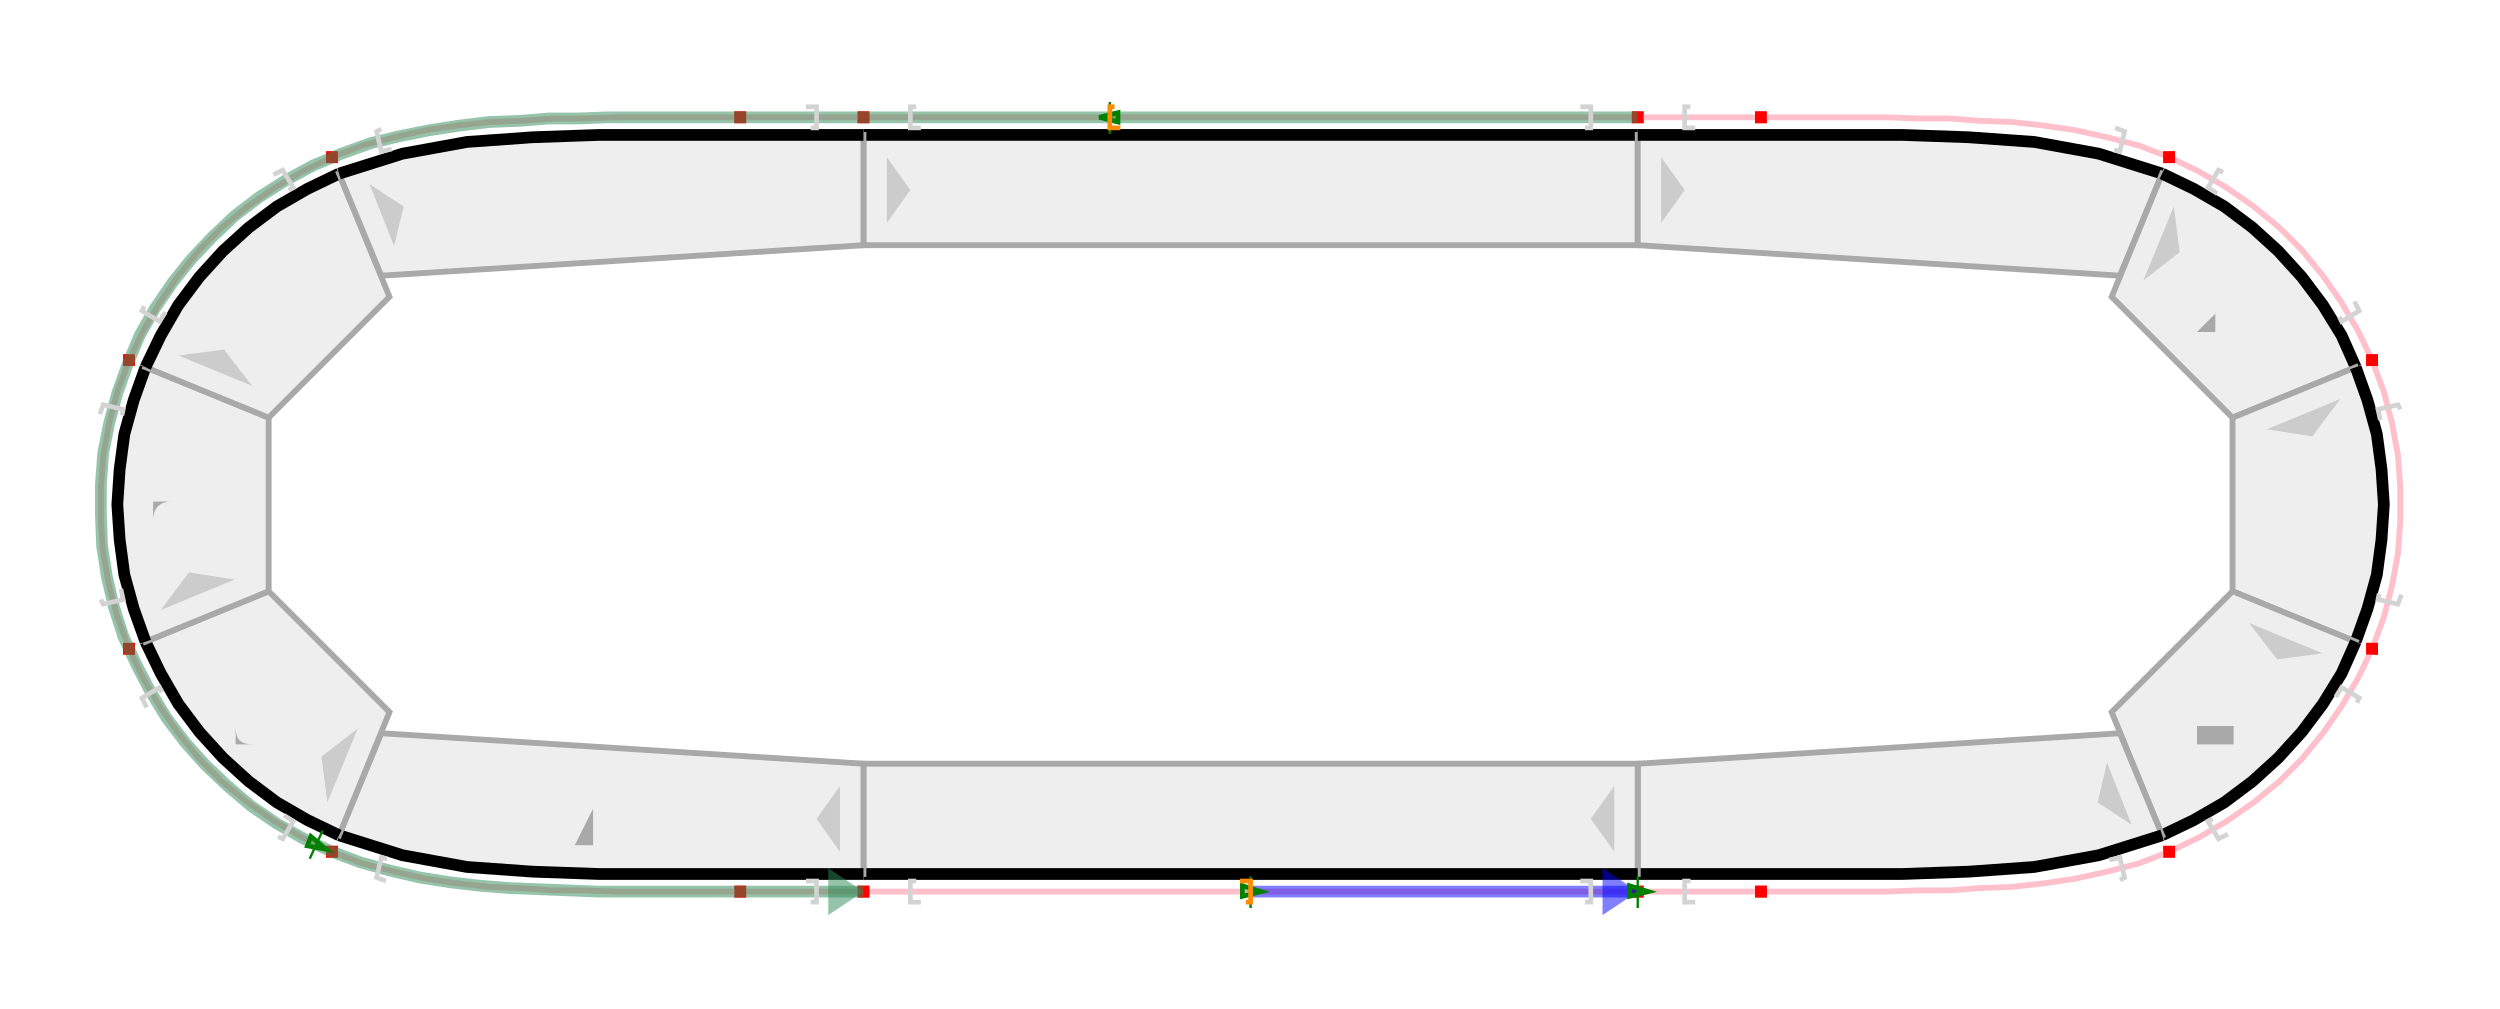
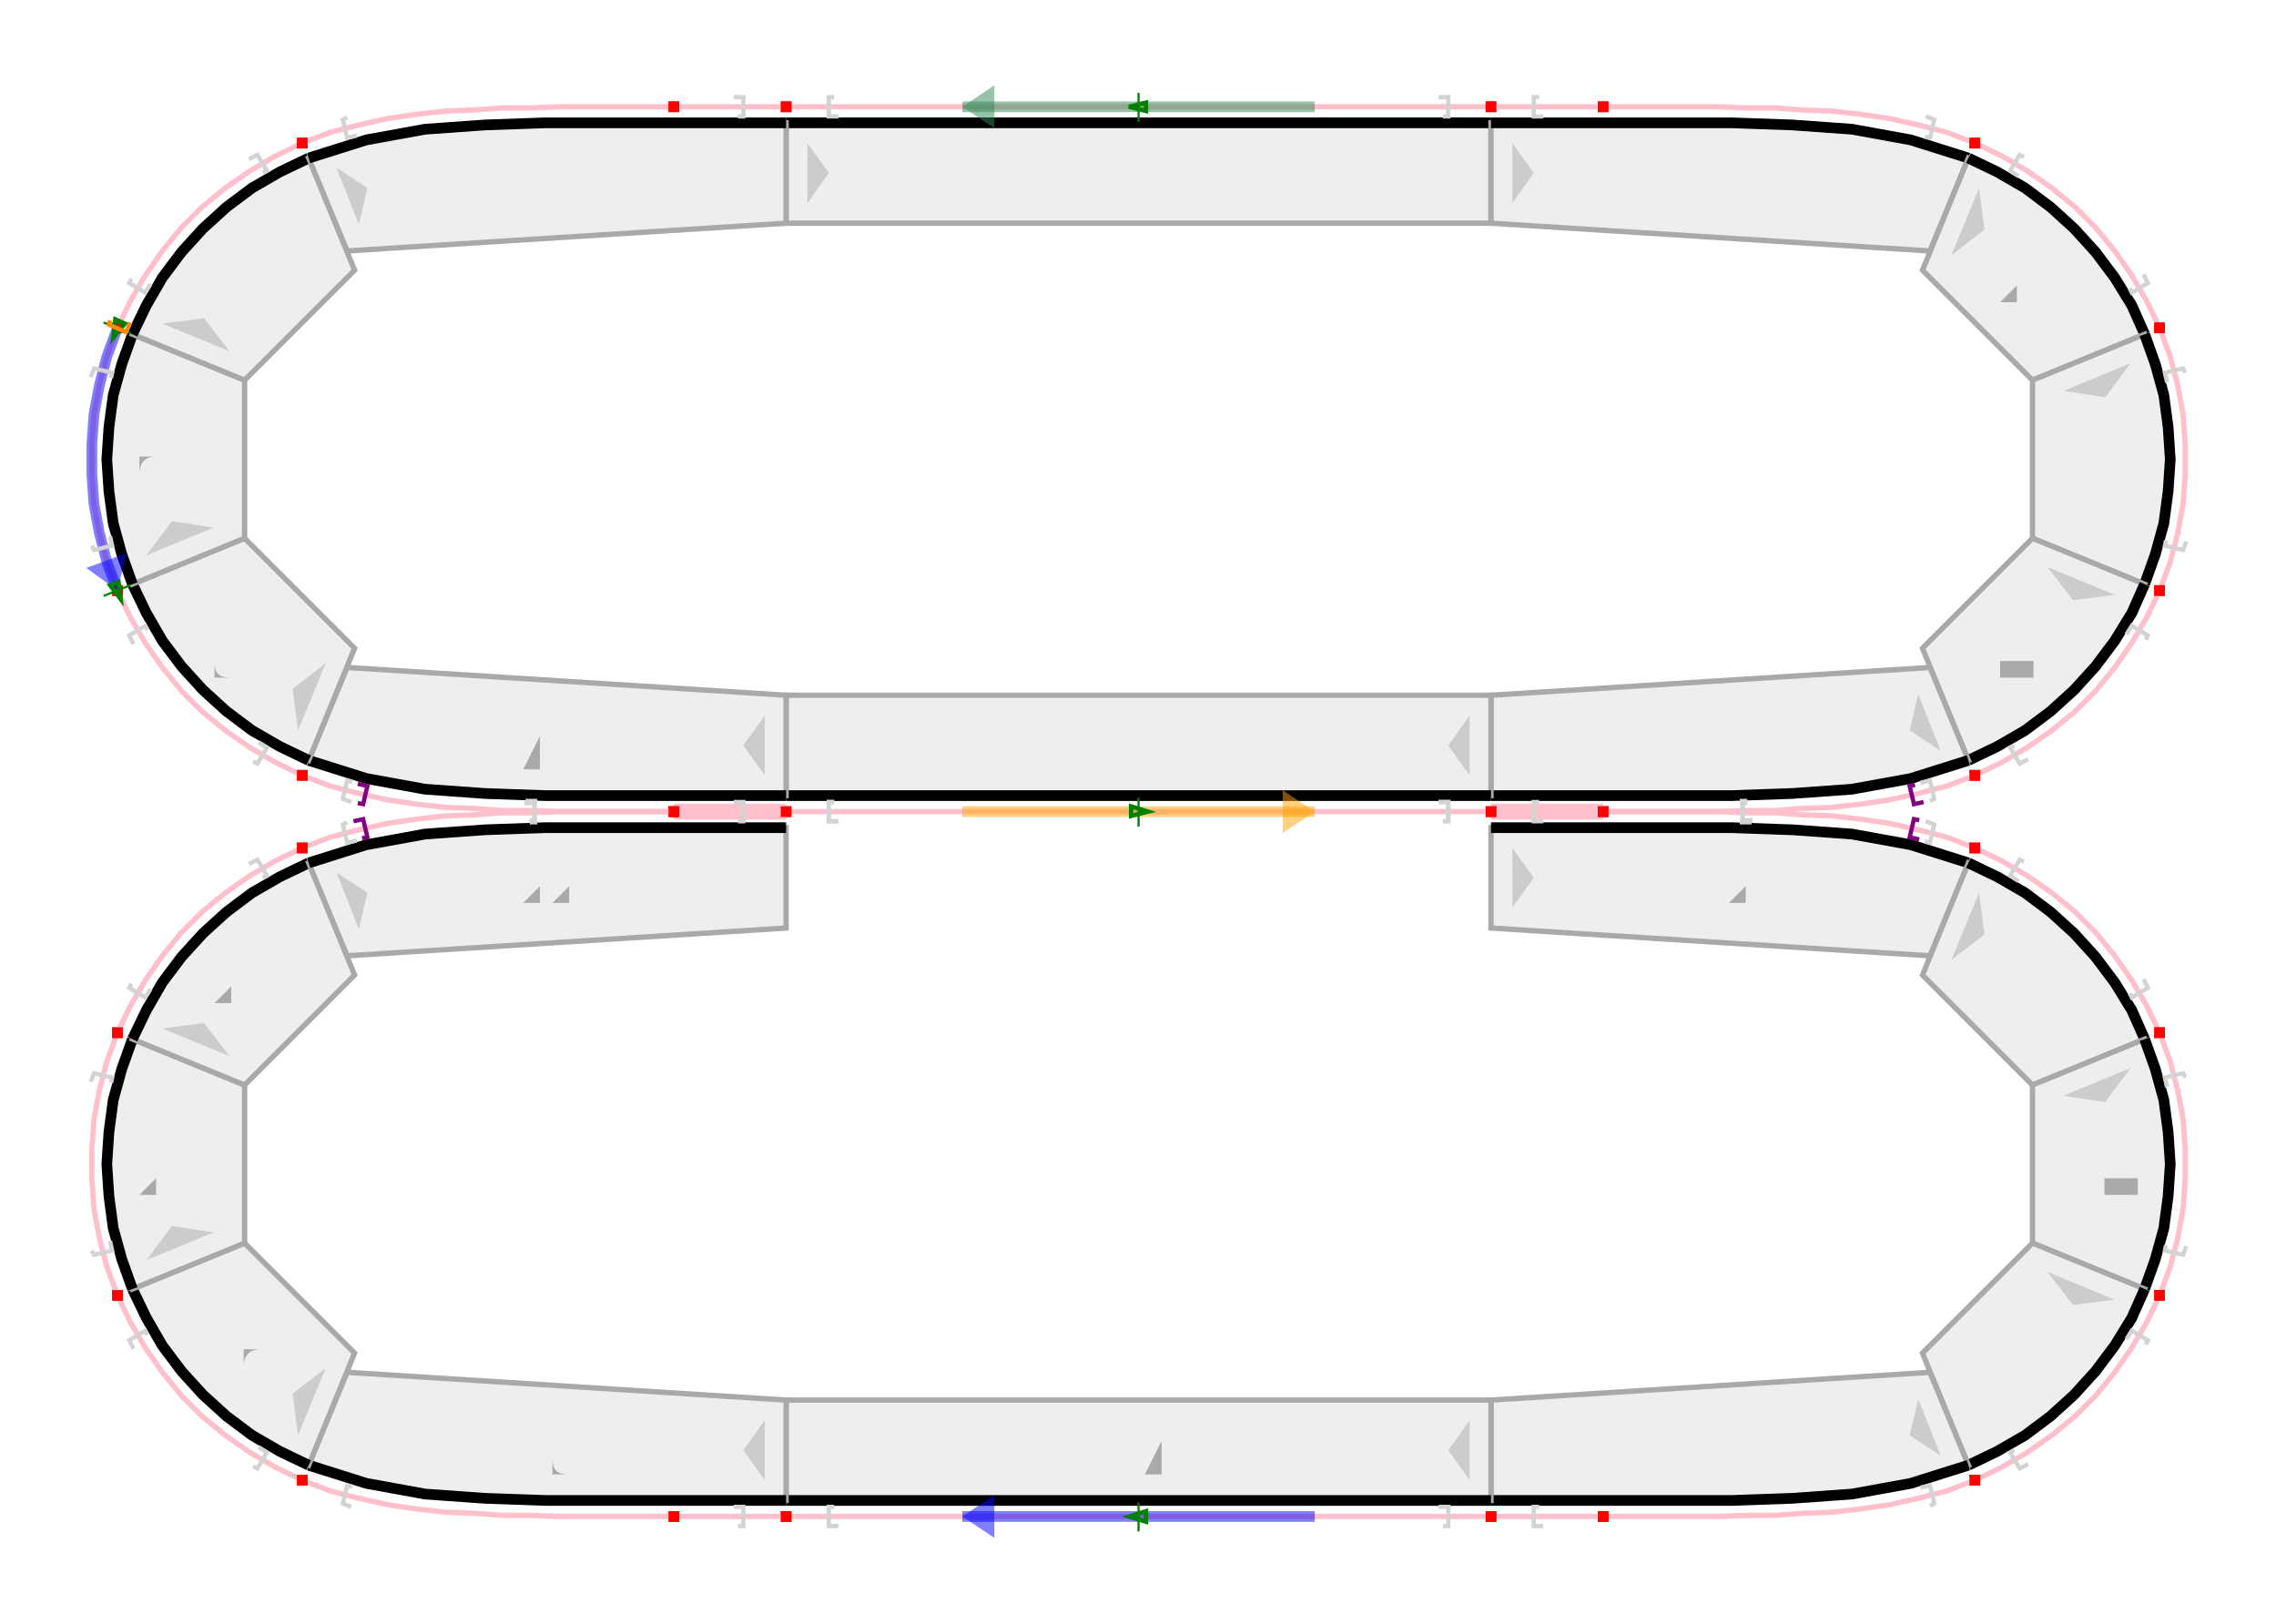
- <svg xmlns="http://www.w3.org/2000/svg" version="1.1" viewBox="-0.736 -0.115 2.131 0.86">
+ <svg xmlns="http://www.w3.org/2000/svg" version="1.1" viewBox="-0.736 -0.115 2.131 1.52">
  <defs>
    <marker id="secArrow-blue" markerWidth="3" markerHeight="4" refX="3" refY="2" orient="auto">
      <path d="M3,2 L0,4 L0,0 L3,2" fill="blue" style="stroke:none;fill-opacity:0.5" />
    </marker>
    <marker id="secArrow-seagreen" markerWidth="3" markerHeight="4" refX="3" refY="2" orient="auto">
      <path d="M3,2 L0,4 L0,0 L3,2" fill="seagreen" style="stroke:none;fill-opacity:0.5" />
    </marker>
+     <marker id="secArrow-orange" markerWidth="3" markerHeight="4" refX="3" refY="2" orient="auto">
+       <path d="M3,2 L0,4 L0,0 L3,2" fill="orange" style="stroke:none;fill-opacity:0.5" />
+     </marker>
  </defs>
  <g>
    <g>
      <g>
        <polygon points="0,-0 0.083,1.01033e-17 0.165,2.02067e-17 0.247,3.031e-17 0.33,4.04133e-17 0.412,5.05167e-17 0.495,6.062e-17 0.578,7.07234e-17 0.66,8.08267e-17 0.66,0.094 -1.15117e-17,0.094 " style="fill:#eee;stroke:darkgrey;stroke-width:0.005" />
        <polyline points="0,-0 0.083,1.01033e-17 0.165,2.02067e-17 0.247,3.031e-17 0.33,4.04133e-17 0.412,5.05167e-17 0.495,6.062e-17 0.578,7.07234e-17 0.66,8.08267e-17 " style="fill:#eee;stroke:black;stroke-width:0.010" />
        <polygon points="0.02,0.019 0.02,0.075 0.04,0.047 " style="fill:#ccc;stroke-width:0" />
        <text x="0.306" y="0.071" font-size="0.05" style="fill:darkgrey">0</text>
      </g>
      <g>
        <polygon points="0.66,8.08267e-17 0.716,8.77252e-17 0.773,3.66468e-08 0.829,4.17485e-05 0.885,0 0.942,0.002 0.998,0.006 1.053,0.016 1.107,0.033 1.071,0.12 0.66,0.094 " style="fill:#eee;stroke:darkgrey;stroke-width:0.005" />
        <polyline points="0.66,8.08267e-17 0.716,8.77252e-17 0.773,3.66468e-08 0.829,4.17485e-05 0.885,0 0.942,0.002 0.998,0.006 1.053,0.016 1.107,0.033 " style="fill:#eee;stroke:black;stroke-width:0.010" />
        <polygon points="0.68,0.019 0.68,0.075 0.7,0.047 " style="fill:#ccc;stroke-width:0" />
        <text x="0.861" y="0.071" font-size="0.05" style="fill:darkgrey">1</text>
      </g>
      <g>
        <polygon points="1.107,0.033 1.134,0.046 1.16,0.061 1.184,0.079 1.206,0.099 1.226,0.121 1.244,0.145 1.26,0.171 1.272,0.198 1.167,0.241 1.064,0.138 " style="fill:#eee;stroke:darkgrey;stroke-width:0.005" />
        <polyline points="1.107,0.033 1.134,0.046 1.16,0.061 1.184,0.079 1.206,0.099 1.226,0.121 1.244,0.145 1.26,0.171 1.272,0.198 " style="fill:#eee;stroke:black;stroke-width:0.010" />
        <polygon points="1.117,0.061 1.091,0.124 1.122,0.1 " style="fill:#ccc;stroke-width:0" />
        <text x="1.138" y="0.167" font-size="0.05" style="fill:darkgrey">2</text>
      </g>
      <g>
        <polygon points="1.272,0.198 1.282,0.226 1.29,0.255 1.294,0.285 1.296,0.315 1.294,0.345 1.29,0.375 1.282,0.404 1.272,0.432 1.167,0.389 1.167,0.241 " style="fill:#eee;stroke:darkgrey;stroke-width:0.005" />
        <polyline points="1.272,0.198 1.282,0.226 1.29,0.255 1.294,0.285 1.296,0.315 1.294,0.345 1.29,0.375 1.282,0.404 1.272,0.432 " style="fill:#eee;stroke:black;stroke-width:0.010" />
        <polygon points="1.259,0.225 1.196,0.251 1.235,0.257 " style="fill:#ccc;stroke-width:0" />
        <text x="1.21" y="0.343" font-size="0.05" style="fill:darkgrey">3</text>
      </g>
      <g>
        <polygon points="1.272,0.432 1.26,0.459 1.244,0.485 1.226,0.509 1.206,0.531 1.184,0.551 1.16,0.569 1.134,0.584 1.107,0.597 1.064,0.492 1.167,0.389 " style="fill:#eee;stroke:darkgrey;stroke-width:0.005" />
        <polyline points="1.272,0.432 1.26,0.459 1.244,0.485 1.226,0.509 1.206,0.531 1.184,0.551 1.16,0.569 1.134,0.584 1.107,0.597 " style="fill:#eee;stroke:black;stroke-width:0.010" />
        <polygon points="1.244,0.442 1.181,0.416 1.205,0.447 " style="fill:#ccc;stroke-width:0" />
        <text x="1.138" y="0.519" font-size="0.05" style="fill:darkgrey">4</text>
      </g>
      <g>
        <polygon points="1.107,0.597 1.053,0.614 0.998,0.624 0.942,0.628 0.885,0.63 0.829,0.63 0.773,0.63 0.716,0.63 0.66,0.63 0.66,0.536 1.071,0.51 " style="fill:#eee;stroke:darkgrey;stroke-width:0.005" />
        <polyline points="1.107,0.597 1.053,0.614 0.998,0.624 0.942,0.628 0.885,0.63 0.829,0.63 0.773,0.63 0.716,0.63 0.66,0.63 " style="fill:#eee;stroke:black;stroke-width:0.010" />
        <polygon points="1.081,0.588 1.06,0.535 1.052,0.569 " style="fill:#ccc;stroke-width:0" />
        <text x="0.861" y="0.606" font-size="0.05" style="fill:darkgrey">5</text>
      </g>
      <g>
        <polygon points="0.66,0.63 0.578,0.63 0.495,0.63 0.412,0.63 0.33,0.63 0.247,0.63 0.165,0.63 0.083,0.63 -1.11022e-16,0.63 -1.41255e-16,0.536 0.66,0.536 " style="fill:#eee;stroke:darkgrey;stroke-width:0.005" />
        <polyline points="0.66,0.63 0.578,0.63 0.495,0.63 0.412,0.63 0.33,0.63 0.247,0.63 0.165,0.63 0.083,0.63 -1.11022e-16,0.63 " style="fill:#eee;stroke:black;stroke-width:0.010" />
        <polygon points="0.64,0.611 0.64,0.555 0.62,0.583 " style="fill:#ccc;stroke-width:0" />
        <text x="0.306" y="0.607" font-size="0.05" style="fill:darkgrey">6</text>
      </g>
      <g>
        <polygon points="-7.71527e-17,0.63 -0.056,0.63 -0.113,0.63 -0.169,0.63 -0.225,0.63 -0.282,0.628 -0.338,0.624 -0.393,0.614 -0.447,0.597 -0.411,0.51 -1.07385e-16,0.536 " style="fill:#eee;stroke:darkgrey;stroke-width:0.005" />
        <polyline points="-7.71527e-17,0.63 -0.056,0.63 -0.113,0.63 -0.169,0.63 -0.225,0.63 -0.282,0.628 -0.338,0.624 -0.393,0.614 -0.447,0.597 " style="fill:#eee;stroke:black;stroke-width:0.010" />
        <polygon points="-0.02,0.611 -0.02,0.555 -0.04,0.583 " style="fill:#ccc;stroke-width:0" />
        <text x="-0.248" y="0.606" font-size="0.05" style="fill:darkgrey">7</text>
      </g>
      <g>
        <polygon points="-0.447,0.597 -0.474,0.584 -0.5,0.569 -0.524,0.551 -0.546,0.531 -0.566,0.509 -0.584,0.485 -0.599,0.459 -0.612,0.432 -0.507,0.389 -0.404,0.492 " style="fill:#eee;stroke:darkgrey;stroke-width:0.005" />
        <polyline points="-0.447,0.597 -0.474,0.584 -0.5,0.569 -0.524,0.551 -0.546,0.531 -0.566,0.509 -0.584,0.485 -0.599,0.459 -0.612,0.432 " style="fill:#eee;stroke:black;stroke-width:0.010" />
        <polygon points="-0.457,0.569 -0.431,0.506 -0.462,0.53 " style="fill:#ccc;stroke-width:0" />
        <text x="-0.534" y="0.519" font-size="0.05" style="fill:darkgrey">8</text>
      </g>
      <g>
        <polygon points="-0.612,0.432 -0.622,0.404 -0.63,0.375 -0.634,0.345 -0.636,0.315 -0.634,0.285 -0.63,0.255 -0.622,0.226 -0.612,0.198 -0.507,0.241 -0.507,0.389 " style="fill:#eee;stroke:darkgrey;stroke-width:0.005" />
        <polyline points="-0.612,0.432 -0.622,0.404 -0.63,0.375 -0.634,0.345 -0.636,0.315 -0.634,0.285 -0.63,0.255 -0.622,0.226 -0.612,0.198 " style="fill:#eee;stroke:black;stroke-width:0.010" />
        <polygon points="-0.599,0.405 -0.536,0.379 -0.575,0.373 " style="fill:#ccc;stroke-width:0" />
        <text x="-0.607" y="0.343" font-size="0.05" style="fill:darkgrey">9</text>
      </g>
      <g>
        <polygon points="-0.612,0.198 -0.599,0.171 -0.584,0.145 -0.566,0.121 -0.546,0.099 -0.524,0.079 -0.5,0.061 -0.474,0.046 -0.447,0.033 -0.404,0.138 -0.507,0.241 " style="fill:#eee;stroke:darkgrey;stroke-width:0.005" />
        <polyline points="-0.612,0.198 -0.599,0.171 -0.584,0.145 -0.566,0.121 -0.546,0.099 -0.524,0.079 -0.5,0.061 -0.474,0.046 -0.447,0.033 " style="fill:#eee;stroke:black;stroke-width:0.010" />
        <polygon points="-0.584,0.188 -0.521,0.214 -0.545,0.183 " style="fill:#ccc;stroke-width:0" />
        <text x="-0.534" y="0.167" font-size="0.05" style="fill:darkgrey">10</text>
      </g>
      <g>
        <polygon points="-0.447,0.033 -0.393,0.016 -0.338,0.006 -0.282,0.002 -0.225,0 -0.169,4.17485e-05 -0.113,3.66468e-08 -0.056,9.71445e-17 -4.44089e-16,5.55112e-17 -3.65818e-16,0.094 -0.411,0.12 " style="fill:#eee;stroke:darkgrey;stroke-width:0.005" />
        <polyline points="-0.447,0.033 -0.393,0.016 -0.338,0.006 -0.282,0.002 -0.225,0 -0.169,4.17485e-05 -0.113,3.66468e-08 -0.056,9.71445e-17 -4.44089e-16,5.55112e-17 " style="fill:#eee;stroke:black;stroke-width:0.010" />
        <polygon points="-0.421,0.042 -0.4,0.095 -0.392,0.061 " style="fill:#ccc;stroke-width:0" />
        <text x="-0.248" y="0.071" font-size="0.05" style="fill:darkgrey">11</text>
      </g>
+       <g>
+         <polygon points="0.66,0.66 0.716,0.66 0.773,0.66 0.829,0.66 0.885,0.66 0.942,0.662 0.998,0.666 1.053,0.676 1.107,0.693 1.071,0.78 0.66,0.754 " style="fill:#eee;stroke:darkgrey;stroke-width:0.005" />
+         <polyline points="0.66,0.66 0.716,0.66 0.773,0.66 0.829,0.66 0.885,0.66 0.942,0.662 0.998,0.666 1.053,0.676 1.107,0.693 " style="fill:#eee;stroke:black;stroke-width:0.010" />
+         <polygon points="0.68,0.679 0.68,0.735 0.7,0.707 " style="fill:#ccc;stroke-width:0" />
+         <text x="0.861" y="0.731" font-size="0.05" style="fill:darkgrey">12</text>
+       </g>
+       <g>
+         <polygon points="1.107,0.693 1.134,0.706 1.16,0.721 1.184,0.739 1.206,0.759 1.226,0.781 1.244,0.805 1.26,0.831 1.272,0.858 1.167,0.901 1.064,0.798 " style="fill:#eee;stroke:darkgrey;stroke-width:0.005" />
+         <polyline points="1.107,0.693 1.134,0.706 1.16,0.721 1.184,0.739 1.206,0.759 1.226,0.781 1.244,0.805 1.26,0.831 1.272,0.858 " style="fill:#eee;stroke:black;stroke-width:0.010" />
+         <polygon points="1.117,0.721 1.091,0.784 1.122,0.76 " style="fill:#ccc;stroke-width:0" />
+         <text x="1.138" y="0.827" font-size="0.05" style="fill:darkgrey">13</text>
+       </g>
+       <g>
+         <polygon points="1.272,0.858 1.282,0.886 1.29,0.915 1.294,0.945 1.296,0.975 1.294,1.005 1.29,1.035 1.282,1.064 1.272,1.092 1.167,1.049 1.167,0.901 " style="fill:#eee;stroke:darkgrey;stroke-width:0.005" />
+         <polyline points="1.272,0.858 1.282,0.886 1.29,0.915 1.294,0.945 1.296,0.975 1.294,1.005 1.29,1.035 1.282,1.064 1.272,1.092 " style="fill:#eee;stroke:black;stroke-width:0.010" />
+         <polygon points="1.259,0.885 1.196,0.911 1.235,0.917 " style="fill:#ccc;stroke-width:0" />
+         <text x="1.21" y="1.003" font-size="0.05" style="fill:darkgrey">14</text>
+       </g>
+       <g>
+         <polygon points="1.272,1.092 1.26,1.119 1.244,1.145 1.226,1.169 1.206,1.191 1.184,1.211 1.16,1.229 1.134,1.244 1.107,1.257 1.064,1.152 1.167,1.049 " style="fill:#eee;stroke:darkgrey;stroke-width:0.005" />
+         <polyline points="1.272,1.092 1.26,1.119 1.244,1.145 1.226,1.169 1.206,1.191 1.184,1.211 1.16,1.229 1.134,1.244 1.107,1.257 " style="fill:#eee;stroke:black;stroke-width:0.010" />
+         <polygon points="1.244,1.102 1.181,1.076 1.205,1.107 " style="fill:#ccc;stroke-width:0" />
+         <text x="1.138" y="1.179" font-size="0.05" style="fill:darkgrey">15</text>
+       </g>
+       <g>
+         <polygon points="1.107,1.257 1.053,1.274 0.998,1.284 0.942,1.288 0.885,1.29 0.829,1.29 0.773,1.29 0.716,1.29 0.66,1.29 0.66,1.196 1.071,1.17 " style="fill:#eee;stroke:darkgrey;stroke-width:0.005" />
+         <polyline points="1.107,1.257 1.053,1.274 0.998,1.284 0.942,1.288 0.885,1.29 0.829,1.29 0.773,1.29 0.716,1.29 0.66,1.29 " style="fill:#eee;stroke:black;stroke-width:0.010" />
+         <polygon points="1.081,1.248 1.06,1.195 1.052,1.229 " style="fill:#ccc;stroke-width:0" />
+         <text x="0.861" y="1.266" font-size="0.05" style="fill:darkgrey">16</text>
+       </g>
+       <g>
+         <polygon points="0.66,1.29 0.578,1.29 0.495,1.29 0.412,1.29 0.33,1.29 0.247,1.29 0.165,1.29 0.083,1.29 0,1.29 -7.30527e-17,1.196 0.66,1.196 " style="fill:#eee;stroke:darkgrey;stroke-width:0.005" />
+         <polyline points="0.66,1.29 0.578,1.29 0.495,1.29 0.412,1.29 0.33,1.29 0.247,1.29 0.165,1.29 0.083,1.29 0,1.29 " style="fill:#eee;stroke:black;stroke-width:0.010" />
+         <polygon points="0.64,1.271 0.64,1.215 0.62,1.243 " style="fill:#ccc;stroke-width:0" />
+         <text x="0.307" y="1.267" font-size="0.05" style="fill:darkgrey">17</text>
+       </g>
+       <g>
+         <polygon points="1.11022e-16,1.29 -0.056,1.29 -0.113,1.29 -0.169,1.29 -0.225,1.29 -0.282,1.288 -0.338,1.284 -0.393,1.274 -0.447,1.257 -0.411,1.17 3.79696e-17,1.196 " style="fill:#eee;stroke:darkgrey;stroke-width:0.005" />
+         <polyline points="1.11022e-16,1.29 -0.056,1.29 -0.113,1.29 -0.169,1.29 -0.225,1.29 -0.282,1.288 -0.338,1.284 -0.393,1.274 -0.447,1.257 " style="fill:#eee;stroke:black;stroke-width:0.010" />
+         <polygon points="-0.02,1.271 -0.02,1.215 -0.04,1.243 " style="fill:#ccc;stroke-width:0" />
+         <text x="-0.248" y="1.266" font-size="0.05" style="fill:darkgrey">18</text>
+       </g>
+       <g>
+         <polygon points="-0.447,1.257 -0.474,1.244 -0.5,1.229 -0.524,1.211 -0.546,1.191 -0.566,1.169 -0.584,1.145 -0.599,1.119 -0.612,1.092 -0.507,1.049 -0.404,1.152 " style="fill:#eee;stroke:darkgrey;stroke-width:0.005" />
+         <polyline points="-0.447,1.257 -0.474,1.244 -0.5,1.229 -0.524,1.211 -0.546,1.191 -0.566,1.169 -0.584,1.145 -0.599,1.119 -0.612,1.092 " style="fill:#eee;stroke:black;stroke-width:0.010" />
+         <polygon points="-0.457,1.229 -0.431,1.166 -0.462,1.19 " style="fill:#ccc;stroke-width:0" />
+         <text x="-0.534" y="1.179" font-size="0.05" style="fill:darkgrey">19</text>
+       </g>
+       <g>
+         <polygon points="-0.612,1.092 -0.622,1.064 -0.63,1.035 -0.634,1.005 -0.636,0.975 -0.634,0.945 -0.63,0.915 -0.622,0.886 -0.612,0.858 -0.507,0.901 -0.507,1.049 " style="fill:#eee;stroke:darkgrey;stroke-width:0.005" />
+         <polyline points="-0.612,1.092 -0.622,1.064 -0.63,1.035 -0.634,1.005 -0.636,0.975 -0.634,0.945 -0.63,0.915 -0.622,0.886 -0.612,0.858 " style="fill:#eee;stroke:black;stroke-width:0.010" />
+         <polygon points="-0.599,1.065 -0.536,1.039 -0.575,1.033 " style="fill:#ccc;stroke-width:0" />
+         <text x="-0.607" y="1.003" font-size="0.05" style="fill:darkgrey">20</text>
+       </g>
+       <g>
+         <polygon points="-0.612,0.858 -0.599,0.831 -0.584,0.805 -0.566,0.781 -0.546,0.759 -0.524,0.739 -0.5,0.721 -0.474,0.706 -0.447,0.693 -0.404,0.798 -0.507,0.901 " style="fill:#eee;stroke:darkgrey;stroke-width:0.005" />
+         <polyline points="-0.612,0.858 -0.599,0.831 -0.584,0.805 -0.566,0.781 -0.546,0.759 -0.524,0.739 -0.5,0.721 -0.474,0.706 -0.447,0.693 " style="fill:#eee;stroke:black;stroke-width:0.010" />
+         <polygon points="-0.584,0.848 -0.521,0.874 -0.545,0.843 " style="fill:#ccc;stroke-width:0" />
+         <text x="-0.534" y="0.827" font-size="0.05" style="fill:darkgrey">21</text>
+       </g>
+       <g>
+         <polygon points="-0.447,0.693 -0.393,0.676 -0.338,0.666 -0.282,0.662 -0.225,0.66 -0.169,0.66 -0.113,0.66 -0.056,0.66 -4.996e-16,0.66 -3.74367e-16,0.754 -0.411,0.78 " style="fill:#eee;stroke:darkgrey;stroke-width:0.005" />
+         <polyline points="-0.447,0.693 -0.393,0.676 -0.338,0.666 -0.282,0.662 -0.225,0.66 -0.169,0.66 -0.113,0.66 -0.056,0.66 -4.996e-16,0.66 " style="fill:#eee;stroke:black;stroke-width:0.010" />
+         <polygon points="-0.421,0.702 -0.4,0.755 -0.392,0.721 " style="fill:#ccc;stroke-width:0" />
+         <text x="-0.248" y="0.731" font-size="0.05" style="fill:darkgrey">22</text>
+       </g>
    </g>
    <g>
      <g>
        <polyline points="1.83697e-18,-0.015 0.025,-0.015 0.051,-0.015 0.076,-0.015 0.102,-0.015 0.127,-0.015 0.152,-0.015 0.178,-0.015 0.203,-0.015 0.228,-0.015 0.254,-0.015 0.279,-0.015 0.305,-0.015 0.33,-0.015 0.355,-0.015 0.381,-0.015 0.406,-0.015 0.432,-0.015 0.457,-0.015 0.482,-0.015 0.508,-0.015 0.533,-0.015 0.558,-0.015 0.584,-0.015 0.609,-0.015 0.635,-0.015 0.66,-0.015 " stroke-width="0.005" style="stroke:pink;fill:none" />
        <rect x="-0.005" y="-0.02" width="0.01" height="0.01" style="fill:red;stroke-width:0" />
        <rect x="0.655" y="-0.02" width="0.01" height="0.01" style="fill:red;stroke-width:0" />
      </g>
      <g>
        <polyline points="0.66,-0.015 0.686,-0.015 0.713,-0.015 0.739,-0.015 0.765,-0.015 " stroke-width="0.005" style="stroke:pink;fill:none" />
        <rect x="0.655" y="-0.02" width="0.01" height="0.01" style="fill:red;stroke-width:0" />
        <rect x="0.76" y="-0.02" width="0.01" height="0.01" style="fill:red;stroke-width:0" />
      </g>
      <g>
        <polyline points="0.765,-0.015 0.792,-0.015 0.818,-0.015 0.845,-0.015 0.872,-0.015 0.898,-0.014 0.925,-0.014 0.952,-0.012 0.979,-0.011 1.006,-0.008 1.033,-0.004 1.06,0.002 1.087,0.009 1.113,0.019 " stroke-width="0.005" style="stroke:pink;fill:none" />
        <rect x="0.76" y="-0.02" width="0.01" height="0.01" style="fill:red;stroke-width:0" />
        <rect x="1.108" y="0.014" width="0.01" height="0.01" style="fill:red;stroke-width:0" />
      </g>
      <g>
        <polyline points="1.113,0.019 1.138,0.031 1.162,0.045 1.185,0.061 1.207,0.079 1.226,0.098 1.244,0.12 1.26,0.143 1.274,0.167 1.286,0.192 " stroke-width="0.005" style="stroke:pink;fill:none" />
        <rect x="1.108" y="0.014" width="0.01" height="0.01" style="fill:red;stroke-width:0" />
        <rect x="1.281" y="0.187" width="0.01" height="0.01" style="fill:red;stroke-width:0" />
      </g>
      <g>
        <polyline points="1.286,0.192 1.296,0.219 1.303,0.246 1.308,0.273 1.31,0.301 1.31,0.329 1.308,0.357 1.303,0.384 1.296,0.411 1.286,0.438 " stroke-width="0.005" style="stroke:pink;fill:none" />
        <rect x="1.281" y="0.187" width="0.01" height="0.01" style="fill:red;stroke-width:0" />
        <rect x="1.281" y="0.433" width="0.01" height="0.01" style="fill:red;stroke-width:0" />
      </g>
      <g>
        <polyline points="1.286,0.438 1.274,0.463 1.26,0.487 1.244,0.51 1.226,0.532 1.207,0.551 1.185,0.569 1.162,0.585 1.138,0.599 1.113,0.611 " stroke-width="0.005" style="stroke:pink;fill:none" />
        <rect x="1.281" y="0.433" width="0.01" height="0.01" style="fill:red;stroke-width:0" />
        <rect x="1.108" y="0.606" width="0.01" height="0.01" style="fill:red;stroke-width:0" />
      </g>
      <g>
        <polyline points="1.113,0.611 1.087,0.621 1.06,0.628 1.033,0.634 1.006,0.638 0.979,0.641 0.952,0.642 0.925,0.644 0.898,0.644 0.872,0.645 0.845,0.645 0.818,0.645 0.792,0.645 0.765,0.645 " stroke-width="0.005" style="stroke:pink;fill:none" />
        <rect x="1.108" y="0.606" width="0.01" height="0.01" style="fill:red;stroke-width:0" />
        <rect x="0.76" y="0.64" width="0.01" height="0.01" style="fill:red;stroke-width:0" />
      </g>
      <g>
-         <polyline points="0.765,0.645 0.739,0.645 0.713,0.645 0.686,0.645 0.66,0.645 " stroke-width="0.005" style="stroke:pink;fill:none" />
+         <polyline points="0.765,0.645 0.739,0.645 0.713,0.645 0.686,0.645 0.66,0.645 " stroke-width="0.015" style="stroke:pink;fill:none" />
        <rect x="0.76" y="0.64" width="0.01" height="0.01" style="fill:red;stroke-width:0" />
        <rect x="0.655" y="0.64" width="0.01" height="0.01" style="fill:red;stroke-width:0" />
      </g>
      <g>
        <polyline points="0.66,0.645 0.635,0.645 0.609,0.645 0.584,0.645 0.558,0.645 0.533,0.645 0.508,0.645 0.482,0.645 0.457,0.645 0.432,0.645 0.406,0.645 0.381,0.645 0.355,0.645 0.33,0.645 0.305,0.645 0.279,0.645 0.254,0.645 0.228,0.645 0.203,0.645 0.178,0.645 0.152,0.645 0.127,0.645 0.102,0.645 0.076,0.645 0.051,0.645 0.025,0.645 -1.06198e-16,0.645 " stroke-width="0.005" style="stroke:pink;fill:none" />
        <rect x="0.655" y="0.64" width="0.01" height="0.01" style="fill:red;stroke-width:0" />
        <rect x="-0.005" y="0.64" width="0.01" height="0.01" style="fill:red;stroke-width:0" />
      </g>
      <g>
-         <polyline points="-7.23284e-17,0.645 -0.026,0.645 -0.052,0.645 -0.079,0.645 -0.105,0.645 " stroke-width="0.005" style="stroke:pink;fill:none" />
+         <polyline points="-2.95956e-16,0.645 -0.026,0.645 -0.052,0.645 -0.079,0.645 -0.105,0.645 " stroke-width="0.015" style="stroke:pink;fill:none" />
        <rect x="-0.005" y="0.64" width="0.01" height="0.01" style="fill:red;stroke-width:0" />
        <rect x="-0.11" y="0.64" width="0.01" height="0.01" style="fill:red;stroke-width:0" />
      </g>
      <g>
        <polyline points="-0.105,0.645 -0.132,0.645 -0.158,0.645 -0.185,0.645 -0.211,0.645 -0.238,0.644 -0.265,0.644 -0.292,0.642 -0.319,0.641 -0.346,0.638 -0.373,0.634 -0.4,0.628 -0.427,0.621 -0.453,0.611 " stroke-width="0.005" style="stroke:pink;fill:none" />
        <rect x="-0.11" y="0.64" width="0.01" height="0.01" style="fill:red;stroke-width:0" />
        <rect x="-0.458" y="0.606" width="0.01" height="0.01" style="fill:red;stroke-width:0" />
      </g>
      <g>
        <polyline points="-0.453,0.611 -0.478,0.599 -0.502,0.585 -0.525,0.569 -0.547,0.551 -0.566,0.532 -0.584,0.51 -0.6,0.487 -0.614,0.463 -0.626,0.438 " stroke-width="0.005" style="stroke:pink;fill:none" />
        <rect x="-0.458" y="0.606" width="0.01" height="0.01" style="fill:red;stroke-width:0" />
        <rect x="-0.631" y="0.433" width="0.01" height="0.01" style="fill:red;stroke-width:0" />
      </g>
      <g>
        <polyline points="-0.626,0.438 -0.636,0.411 -0.643,0.384 -0.648,0.357 -0.65,0.329 -0.65,0.301 -0.648,0.273 -0.643,0.246 -0.636,0.219 -0.626,0.192 " stroke-width="0.005" style="stroke:pink;fill:none" />
        <rect x="-0.631" y="0.433" width="0.01" height="0.01" style="fill:red;stroke-width:0" />
        <rect x="-0.631" y="0.187" width="0.01" height="0.01" style="fill:red;stroke-width:0" />
      </g>
      <g>
        <polyline points="-0.626,0.192 -0.614,0.167 -0.6,0.143 -0.584,0.12 -0.566,0.098 -0.547,0.079 -0.525,0.061 -0.502,0.045 -0.478,0.031 -0.453,0.019 " stroke-width="0.005" style="stroke:pink;fill:none" />
        <rect x="-0.631" y="0.187" width="0.01" height="0.01" style="fill:red;stroke-width:0" />
        <rect x="-0.458" y="0.014" width="0.01" height="0.01" style="fill:red;stroke-width:0" />
      </g>
      <g>
        <polyline points="-0.453,0.019 -0.427,0.009 -0.4,0.002 -0.373,-0.004 -0.346,-0.008 -0.319,-0.011 -0.292,-0.012 -0.265,-0.014 -0.238,-0.014 -0.211,-0.015 -0.185,-0.015 -0.158,-0.015 -0.132,-0.015 -0.105,-0.015 " stroke-width="0.005" style="stroke:pink;fill:none" />
        <rect x="-0.458" y="0.014" width="0.01" height="0.01" style="fill:red;stroke-width:0" />
        <rect x="-0.11" y="-0.02" width="0.01" height="0.01" style="fill:red;stroke-width:0" />
      </g>
      <g>
        <polyline points="-4.56579e-16,-0.015 -0.026,-0.015 -0.052,-0.015 -0.079,-0.015 -0.105,-0.015 " stroke-width="0.005" style="stroke:pink;fill:none" />
        <rect x="-0.005" y="-0.02" width="0.01" height="0.01" style="fill:red;stroke-width:0" />
        <rect x="-0.11" y="-0.02" width="0.01" height="0.01" style="fill:red;stroke-width:0" />
      </g>
-     </g>
-     <polyline points="0.33,0.645 0.355,0.645 0.381,0.645 0.406,0.645 0.432,0.645 0.457,0.645 0.482,0.645 0.508,0.645 0.533,0.645 0.558,0.645 0.584,0.645 0.609,0.645 0.635,0.645 0.66,0.645 " stroke="blue" style="stroke-opacity:0.5;stroke-width:0.010;fill:none;marker-end:url(#secArrow-blue)" />
-     <polyline points="0.66,-0.015 0.635,-0.015 0.61,-0.015 0.585,-0.015 0.56,-0.015 0.535,-0.015 0.51,-0.015 0.485,-0.015 0.459,-0.015 0.434,-0.015 0.409,-0.015 0.384,-0.015 0.359,-0.015 0.334,-0.015 0.309,-0.015 0.284,-0.015 0.259,-0.015 0.234,-0.015 0.209,-0.015 0.184,-0.015 0.159,-0.015 0.134,-0.015 0.108,-0.015 0.083,-0.015 0.058,-0.015 0.033,-0.015 0.008,-0.015 -0.017,-0.015 -0.042,-0.015 -0.067,-0.015 -0.092,-0.015 -0.117,-0.015 -0.142,-0.015 -0.167,-0.015 -0.192,-0.015 -0.218,-0.015 -0.243,-0.014 -0.268,-0.014 -0.293,-0.012 -0.319,-0.011 -0.344,-0.008 -0.37,-0.004 -0.395,0.001 -0.42,0.007 -0.445,0.016 -0.469,0.026 -0.493,0.039 -0.515,0.053 -0.536,0.069 -0.555,0.087 -0.573,0.106 -0.589,0.126 -0.604,0.148 -0.617,0.171 -0.627,0.195 -0.636,0.22 -0.643,0.246 -0.648,0.271 -0.65,0.298 -0.65,0.324 -0.649,0.35 -0.645,0.376 -0.639,0.402 -0.631,0.427 -0.62,0.451 -0.608,0.474 -0.594,0.497 -0.578,0.518 -0.561,0.537 -0.542,0.555 -0.522,0.572 -0.5,0.587 -0.477,0.6 -0.453,0.611 -0.429,0.62 -0.404,0.627 -0.378,0.633 -0.353,0.637 -0.327,0.64 -0.302,0.642 -0.276,0.643 -0.251,0.644 -0.226,0.645 -0.201,0.645 -0.176,0.645 -0.15,0.645 -0.125,0.645 -0.1,0.645 -0.075,0.645 -0.05,0.645 -0.025,0.645 -8.62062e-17,0.645 " stroke="seagreen" style="stroke-opacity:0.5;stroke-width:0.010;fill:none;marker-end:url(#secArrow-seagreen)" />
-     <g>
-       <line x1="0.21" y1="-0.028" x2="0.21" y2="-0.001" stroke="green" style="stroke-width:0.002" />
-       <polygon points="0.217,-0.011 0.217,-0.019 0.201,-0.015 " stroke="green" fill="green" style="stroke-width:0.004;fill-opacity:0.2" />
-     </g>
-     <g>
-       <line x1="-0.472" y1="0.617" x2="-0.461" y2="0.593" stroke="green" style="stroke-width:0.002" />
-       <polygon points="-0.471,0.598 -0.474,0.606 -0.458,0.609 " stroke="green" fill="green" style="stroke-width:0.004;fill-opacity:0.2" />
-     </g>
+       <g>
+         <polyline points="0.765,0.645 0.792,0.645 0.818,0.645 0.845,0.645 0.872,0.645 0.898,0.646 0.925,0.646 0.952,0.648 0.979,0.649 1.006,0.652 1.033,0.656 1.06,0.662 1.087,0.669 1.113,0.679 " stroke-width="0.005" style="stroke:pink;fill:none" />
+         <rect x="0.76" y="0.64" width="0.01" height="0.01" style="fill:red;stroke-width:0" />
+         <rect x="1.108" y="0.674" width="0.01" height="0.01" style="fill:red;stroke-width:0" />
+       </g>
+       <g>
+         <polyline points="1.113,0.679 1.138,0.691 1.162,0.705 1.185,0.721 1.207,0.739 1.226,0.758 1.244,0.78 1.26,0.803 1.274,0.827 1.286,0.852 " stroke-width="0.005" style="stroke:pink;fill:none" />
+         <rect x="1.108" y="0.674" width="0.01" height="0.01" style="fill:red;stroke-width:0" />
+         <rect x="1.281" y="0.847" width="0.01" height="0.01" style="fill:red;stroke-width:0" />
+       </g>
+       <g>
+         <polyline points="1.286,0.852 1.296,0.879 1.303,0.906 1.308,0.933 1.31,0.961 1.31,0.989 1.308,1.017 1.303,1.044 1.296,1.071 1.286,1.098 " stroke-width="0.005" style="stroke:pink;fill:none" />
+         <rect x="1.281" y="0.847" width="0.01" height="0.01" style="fill:red;stroke-width:0" />
+         <rect x="1.281" y="1.093" width="0.01" height="0.01" style="fill:red;stroke-width:0" />
+       </g>
+       <g>
+         <polyline points="1.286,1.098 1.274,1.123 1.26,1.147 1.244,1.17 1.226,1.192 1.207,1.211 1.185,1.229 1.162,1.245 1.138,1.259 1.113,1.271 " stroke-width="0.005" style="stroke:pink;fill:none" />
+         <rect x="1.281" y="1.093" width="0.01" height="0.01" style="fill:red;stroke-width:0" />
+         <rect x="1.108" y="1.266" width="0.01" height="0.01" style="fill:red;stroke-width:0" />
+       </g>
+       <g>
+         <polyline points="1.113,1.271 1.087,1.281 1.06,1.288 1.033,1.294 1.006,1.298 0.979,1.301 0.952,1.302 0.925,1.304 0.898,1.304 0.872,1.305 0.845,1.305 0.818,1.305 0.792,1.305 0.765,1.305 " stroke-width="0.005" style="stroke:pink;fill:none" />
+         <rect x="1.108" y="1.266" width="0.01" height="0.01" style="fill:red;stroke-width:0" />
+         <rect x="0.76" y="1.3" width="0.01" height="0.01" style="fill:red;stroke-width:0" />
+       </g>
+       <g>
+         <polyline points="0.765,1.305 0.739,1.305 0.713,1.305 0.686,1.305 0.66,1.305 " stroke-width="0.005" style="stroke:pink;fill:none" />
+         <rect x="0.76" y="1.3" width="0.01" height="0.01" style="fill:red;stroke-width:0" />
+         <rect x="0.655" y="1.3" width="0.01" height="0.01" style="fill:red;stroke-width:0" />
+       </g>
+       <g>
+         <polyline points="0.66,1.305 0.635,1.305 0.609,1.305 0.584,1.305 0.558,1.305 0.533,1.305 0.508,1.305 0.482,1.305 0.457,1.305 0.432,1.305 0.406,1.305 0.381,1.305 0.355,1.305 0.33,1.305 0.305,1.305 0.279,1.305 0.254,1.305 0.228,1.305 0.203,1.305 0.178,1.305 0.152,1.305 0.127,1.305 0.102,1.305 0.076,1.305 0.051,1.305 0.025,1.305 1.16573e-17,1.305 " stroke-width="0.005" style="stroke:pink;fill:none" />
+         <rect x="0.655" y="1.3" width="0.01" height="0.01" style="fill:red;stroke-width:0" />
+         <rect x="-0.005" y="1.3" width="0.01" height="0.01" style="fill:red;stroke-width:0" />
+       </g>
+       <g>
+         <polyline points="1.2268e-16,1.305 -0.026,1.305 -0.052,1.305 -0.079,1.305 -0.105,1.305 " stroke-width="0.005" style="stroke:pink;fill:none" />
+         <rect x="-0.005" y="1.3" width="0.01" height="0.01" style="fill:red;stroke-width:0" />
+         <rect x="-0.11" y="1.3" width="0.01" height="0.01" style="fill:red;stroke-width:0" />
+       </g>
+       <g>
+         <polyline points="-0.105,1.305 -0.132,1.305 -0.158,1.305 -0.185,1.305 -0.211,1.305 -0.238,1.304 -0.265,1.304 -0.292,1.302 -0.319,1.301 -0.346,1.298 -0.373,1.294 -0.4,1.288 -0.427,1.281 -0.453,1.271 " stroke-width="0.005" style="stroke:pink;fill:none" />
+         <rect x="-0.11" y="1.3" width="0.01" height="0.01" style="fill:red;stroke-width:0" />
+         <rect x="-0.458" y="1.266" width="0.01" height="0.01" style="fill:red;stroke-width:0" />
+       </g>
+       <g>
+         <polyline points="-0.453,1.271 -0.478,1.259 -0.502,1.245 -0.525,1.229 -0.547,1.211 -0.566,1.192 -0.584,1.17 -0.6,1.147 -0.614,1.123 -0.626,1.098 " stroke-width="0.005" style="stroke:pink;fill:none" />
+         <rect x="-0.458" y="1.266" width="0.01" height="0.01" style="fill:red;stroke-width:0" />
+         <rect x="-0.631" y="1.093" width="0.01" height="0.01" style="fill:red;stroke-width:0" />
+       </g>
+       <g>
+         <polyline points="-0.626,1.098 -0.636,1.071 -0.643,1.044 -0.648,1.017 -0.65,0.989 -0.65,0.961 -0.648,0.933 -0.643,0.906 -0.636,0.879 -0.626,0.852 " stroke-width="0.005" style="stroke:pink;fill:none" />
+         <rect x="-0.631" y="1.093" width="0.01" height="0.01" style="fill:red;stroke-width:0" />
+         <rect x="-0.631" y="0.847" width="0.01" height="0.01" style="fill:red;stroke-width:0" />
+       </g>
+       <g>
+         <polyline points="-0.626,0.852 -0.614,0.827 -0.6,0.803 -0.584,0.78 -0.566,0.758 -0.547,0.739 -0.525,0.721 -0.502,0.705 -0.478,0.691 -0.453,0.679 " stroke-width="0.005" style="stroke:pink;fill:none" />
+         <rect x="-0.631" y="0.847" width="0.01" height="0.01" style="fill:red;stroke-width:0" />
+         <rect x="-0.458" y="0.674" width="0.01" height="0.01" style="fill:red;stroke-width:0" />
+       </g>
+       <g>
+         <polyline points="-0.105,0.645 -0.132,0.645 -0.158,0.645 -0.185,0.645 -0.211,0.645 -0.238,0.646 -0.265,0.646 -0.292,0.648 -0.319,0.649 -0.346,0.652 -0.373,0.656 -0.4,0.662 -0.427,0.669 -0.453,0.679 " stroke-width="0.005" style="stroke:pink;fill:none" />
+         <rect x="-0.11" y="0.64" width="0.01" height="0.01" style="fill:red;stroke-width:0" />
+         <rect x="-0.458" y="0.674" width="0.01" height="0.01" style="fill:red;stroke-width:0" />
+       </g>
+     </g>
+     <polyline points="-0.626,0.192 -0.636,0.219 -0.643,0.246 -0.648,0.273 -0.65,0.301 -0.65,0.329 -0.648,0.357 -0.643,0.384 -0.636,0.411 -0.626,0.438 " stroke="blue" style="stroke-opacity:0.5;stroke-width:0.010;fill:none;marker-end:url(#secArrow-blue)" />
+     <polyline points="0.495,-0.015 0.47,-0.015 0.444,-0.015 0.419,-0.015 0.393,-0.015 0.368,-0.015 0.343,-0.015 0.317,-0.015 0.292,-0.015 0.267,-0.015 0.241,-0.015 0.216,-0.015 0.19,-0.015 0.165,-0.015 " stroke="seagreen" style="stroke-opacity:0.5;stroke-width:0.010;fill:none;marker-end:url(#secArrow-seagreen)" />
+     <polyline points="0.165,0.645 0.19,0.645 0.216,0.645 0.241,0.645 0.267,0.645 0.292,0.645 0.317,0.645 0.343,0.645 0.368,0.645 0.393,0.645 0.419,0.645 0.444,0.645 0.47,0.645 0.495,0.645 " stroke="orange" style="stroke-opacity:0.5;stroke-width:0.010;fill:none;marker-end:url(#secArrow-orange)" />
+     <polyline points="0.495,1.305 0.47,1.305 0.444,1.305 0.419,1.305 0.393,1.305 0.368,1.305 0.343,1.305 0.317,1.305 0.292,1.305 0.267,1.305 0.241,1.305 0.216,1.305 0.19,1.305 0.165,1.305 " stroke="blue" style="stroke-opacity:0.5;stroke-width:0.010;fill:none;marker-end:url(#secArrow-blue)" />
    <g>
      <line x1="0.33" y1="0.659" x2="0.33" y2="0.632" stroke="green" style="stroke-width:0.002" />
      <polygon points="0.323,0.64 0.323,0.649 0.339,0.645 " stroke="green" fill="green" style="stroke-width:0.004;fill-opacity:0.2" />
    </g>
    <g>
-       <line x1="0.66" y1="0.659" x2="0.66" y2="0.632" stroke="green" style="stroke-width:0.002" />
-       <polygon points="0.653,0.64 0.653,0.649 0.669,0.645 " stroke="green" fill="green" style="stroke-width:0.004;fill-opacity:0.2" />
+       <line x1="0.33" y1="-0.028" x2="0.33" y2="-0.001" stroke="green" style="stroke-width:0.002" />
+       <polygon points="0.337,-0.011 0.337,-0.019 0.321,-0.015 " stroke="green" fill="green" style="stroke-width:0.004;fill-opacity:0.2" />
+     </g>
+     <g>
+       <line x1="0.33" y1="1.292" x2="0.33" y2="1.319" stroke="green" style="stroke-width:0.002" />
+       <polygon points="0.337,1.31 0.337,1.3 0.321,1.305 " stroke="green" fill="green" style="stroke-width:0.004;fill-opacity:0.2" />
+     </g>
+     <g>
+       <line x1="-0.639" y1="0.187" x2="-0.614" y2="0.197" stroke="green" style="stroke-width:0.002" />
+       <polygon points="-0.619,0.188 -0.628,0.184 -0.63,0.201 " stroke="green" fill="green" style="stroke-width:0.004;fill-opacity:0.2" />
+     </g>
+     <g>
+       <line x1="-0.639" y1="0.443" x2="-0.614" y2="0.433" stroke="green" style="stroke-width:0.002" />
+       <polygon points="-0.625,0.43 -0.633,0.433 -0.623,0.446 " stroke="green" fill="green" style="stroke-width:0.004;fill-opacity:0.2" />
    </g>
    <g>
      <polyline points="0.049,-0.006 0.04,-0.006 0.04,-0.024 0.045,-0.024 " stroke="lightgrey" fill="none" style="stroke-width:0.004" />
    </g>
    <g>
-       <polyline points="0.219,-0.006 0.21,-0.006 0.21,-0.024 0.214,-0.024 " stroke="darkorange" fill="none" style="stroke-width:0.004" />
-     </g>
-     <g>
      <polyline points="0.611,-0.024 0.62,-0.024 0.62,-0.006 0.615,-0.006 " stroke="lightgrey" fill="none" style="stroke-width:0.004" />
    </g>
    <g>
      <polyline points="0.709,-0.006 0.7,-0.006 0.7,-0.024 0.705,-0.024 " stroke="lightgrey" fill="none" style="stroke-width:0.004" />
    </g>
    <g>
      <polyline points="1.067,-0.006 1.075,-0.003 1.071,0.014 1.066,0.013 " stroke="lightgrey" fill="none" style="stroke-width:0.004" />
    </g>
    <g>
      <polyline points="1.154,0.05 1.146,0.045 1.155,0.03 1.159,0.032 " stroke="lightgrey" fill="none" style="stroke-width:0.004" />
    </g>
    <g>
      <polyline points="1.271,0.142 1.275,0.15 1.26,0.159 1.258,0.155 " stroke="lightgrey" fill="none" style="stroke-width:0.004" />
    </g>
    <g>
      <polyline points="1.293,0.243 1.291,0.234 1.308,0.23 1.31,0.234 " stroke="lightgrey" fill="none" style="stroke-width:0.004" />
    </g>
    <g>
      <polyline points="1.311,0.392 1.308,0.4 1.291,0.396 1.292,0.391 " stroke="lightgrey" fill="none" style="stroke-width:0.004" />
    </g>
    <g>
      <polyline points="1.255,0.479 1.26,0.471 1.275,0.48 1.273,0.484 " stroke="lightgrey" fill="none" style="stroke-width:0.004" />
    </g>
    <g>
      <polyline points="1.163,0.596 1.155,0.6 1.146,0.585 1.15,0.583 " stroke="lightgrey" fill="none" style="stroke-width:0.004" />
    </g>
    <g>
      <polyline points="1.062,0.618 1.071,0.616 1.075,0.633 1.071,0.635 " stroke="lightgrey" fill="none" style="stroke-width:0.004" />
    </g>
    <g>
+       <polyline points="1.065,0.636 1.056,0.638 1.052,0.621 1.057,0.62 " stroke="purple" fill="none" style="stroke-width:0.004" />
+     </g>
+     <g>
+       <polyline points="0.905,0.653 0.896,0.653 0.895,0.635 0.9,0.635 " stroke="lightgrey" fill="none" style="stroke-width:0.004" />
+     </g>
+     <g>
      <polyline points="0.709,0.654 0.7,0.654 0.7,0.636 0.705,0.636 " stroke="lightgrey" fill="none" style="stroke-width:0.004" />
    </g>
    <g>
      <polyline points="0.611,0.636 0.62,0.636 0.62,0.654 0.615,0.654 " stroke="lightgrey" fill="none" style="stroke-width:0.004" />
    </g>
    <g>
-       <polyline points="0.321,0.636 0.33,0.636 0.33,0.654 0.326,0.654 " stroke="darkorange" fill="none" style="stroke-width:0.004" />
+       <polyline points="0.611,0.636 0.62,0.636 0.62,0.654 0.615,0.654 " stroke="lightgrey" fill="none" style="stroke-width:0.004" />
    </g>
    <g>
      <polyline points="0.049,0.654 0.04,0.654 0.04,0.636 0.045,0.636 " stroke="lightgrey" fill="none" style="stroke-width:0.004" />
    </g>
    <g>
+       <polyline points="0.049,0.654 0.04,0.654 0.04,0.636 0.045,0.636 " stroke="lightgrey" fill="none" style="stroke-width:0.004" />
+     </g>
+     <g>
      <polyline points="-0.049,0.636 -0.04,0.636 -0.04,0.654 -0.045,0.654 " stroke="lightgrey" fill="none" style="stroke-width:0.004" />
    </g>
    <g>
+       <polyline points="-0.244,0.635 -0.235,0.635 -0.236,0.653 -0.24,0.653 " stroke="lightgrey" fill="none" style="stroke-width:0.004" />
+     </g>
+     <g>
+       <polyline points="-0.401,0.619 -0.392,0.621 -0.396,0.638 -0.401,0.637 " stroke="purple" fill="none" style="stroke-width:0.004" />
+     </g>
+     <g>
      <polyline points="-0.407,0.636 -0.415,0.633 -0.411,0.616 -0.406,0.617 " stroke="lightgrey" fill="none" style="stroke-width:0.004" />
    </g>
    <g>
      <polyline points="-0.494,0.58 -0.486,0.585 -0.495,0.6 -0.499,0.598 " stroke="lightgrey" fill="none" style="stroke-width:0.004" />
    </g>
    <g>
      <polyline points="-0.611,0.488 -0.615,0.48 -0.6,0.471 -0.598,0.475 " stroke="lightgrey" fill="none" style="stroke-width:0.004" />
    </g>
    <g>
      <polyline points="-0.633,0.387 -0.631,0.396 -0.648,0.4 -0.65,0.396 " stroke="lightgrey" fill="none" style="stroke-width:0.004" />
    </g>
    <g>
      <polyline points="-0.651,0.238 -0.648,0.23 -0.631,0.234 -0.632,0.239 " stroke="lightgrey" fill="none" style="stroke-width:0.004" />
    </g>
    <g>
+       <polyline points="-0.614,0.187 -0.618,0.196 -0.634,0.189 -0.633,0.185 " stroke="darkorange" fill="none" style="stroke-width:0.004" />
+     </g>
+     <g>
      <polyline points="-0.595,0.151 -0.6,0.159 -0.615,0.15 -0.613,0.146 " stroke="lightgrey" fill="none" style="stroke-width:0.004" />
    </g>
    <g>
      <polyline points="-0.503,0.034 -0.495,0.03 -0.486,0.045 -0.49,0.047 " stroke="lightgrey" fill="none" style="stroke-width:0.004" />
    </g>
    <g>
      <polyline points="-0.402,0.012 -0.411,0.014 -0.415,-0.003 -0.411,-0.005 " stroke="lightgrey" fill="none" style="stroke-width:0.004" />
    </g>
    <g>
      <polyline points="-0.049,-0.024 -0.04,-0.024 -0.04,-0.006 -0.045,-0.006 " stroke="lightgrey" fill="none" style="stroke-width:0.004" />
+     </g>
+     <g>
+       <polyline points="0.904,0.655 0.895,0.655 0.896,0.637 0.9,0.637 " stroke="lightgrey" fill="none" style="stroke-width:0.004" />
+     </g>
+     <g>
+       <polyline points="1.061,0.671 1.052,0.669 1.056,0.652 1.061,0.653 " stroke="purple" fill="none" style="stroke-width:0.004" />
+     </g>
+     <g>
+       <polyline points="1.067,0.654 1.075,0.657 1.071,0.674 1.066,0.673 " stroke="lightgrey" fill="none" style="stroke-width:0.004" />
+     </g>
+     <g>
+       <polyline points="1.154,0.71 1.146,0.705 1.155,0.69 1.159,0.692 " stroke="lightgrey" fill="none" style="stroke-width:0.004" />
+     </g>
+     <g>
+       <polyline points="1.271,0.802 1.275,0.81 1.26,0.819 1.258,0.815 " stroke="lightgrey" fill="none" style="stroke-width:0.004" />
+     </g>
+     <g>
+       <polyline points="1.293,0.903 1.291,0.894 1.308,0.89 1.31,0.894 " stroke="lightgrey" fill="none" style="stroke-width:0.004" />
+     </g>
+     <g>
+       <polyline points="1.311,1.052 1.308,1.06 1.291,1.056 1.292,1.051 " stroke="lightgrey" fill="none" style="stroke-width:0.004" />
+     </g>
+     <g>
+       <polyline points="1.255,1.139 1.26,1.131 1.275,1.14 1.273,1.144 " stroke="lightgrey" fill="none" style="stroke-width:0.004" />
+     </g>
+     <g>
+       <polyline points="1.163,1.256 1.155,1.26 1.146,1.245 1.15,1.243 " stroke="lightgrey" fill="none" style="stroke-width:0.004" />
+     </g>
+     <g>
+       <polyline points="1.062,1.278 1.071,1.276 1.075,1.293 1.071,1.295 " stroke="lightgrey" fill="none" style="stroke-width:0.004" />
+     </g>
+     <g>
+       <polyline points="0.709,1.314 0.7,1.314 0.7,1.296 0.705,1.296 " stroke="lightgrey" fill="none" style="stroke-width:0.004" />
+     </g>
+     <g>
+       <polyline points="0.611,1.296 0.62,1.296 0.62,1.314 0.615,1.314 " stroke="lightgrey" fill="none" style="stroke-width:0.004" />
+     </g>
+     <g>
+       <polyline points="0.049,1.314 0.04,1.314 0.04,1.296 0.045,1.296 " stroke="lightgrey" fill="none" style="stroke-width:0.004" />
+     </g>
+     <g>
+       <polyline points="-0.049,1.296 -0.04,1.296 -0.04,1.314 -0.045,1.314 " stroke="lightgrey" fill="none" style="stroke-width:0.004" />
+     </g>
+     <g>
+       <polyline points="-0.407,1.296 -0.415,1.293 -0.411,1.276 -0.406,1.277 " stroke="lightgrey" fill="none" style="stroke-width:0.004" />
+     </g>
+     <g>
+       <polyline points="-0.494,1.24 -0.486,1.245 -0.495,1.26 -0.499,1.258 " stroke="lightgrey" fill="none" style="stroke-width:0.004" />
+     </g>
+     <g>
+       <polyline points="-0.611,1.148 -0.615,1.14 -0.6,1.131 -0.598,1.135 " stroke="lightgrey" fill="none" style="stroke-width:0.004" />
+     </g>
+     <g>
+       <polyline points="-0.633,1.047 -0.631,1.056 -0.648,1.06 -0.65,1.056 " stroke="lightgrey" fill="none" style="stroke-width:0.004" />
+     </g>
+     <g>
+       <polyline points="-0.651,0.898 -0.648,0.89 -0.631,0.894 -0.632,0.899 " stroke="lightgrey" fill="none" style="stroke-width:0.004" />
+     </g>
+     <g>
+       <polyline points="-0.595,0.811 -0.6,0.819 -0.615,0.81 -0.613,0.806 " stroke="lightgrey" fill="none" style="stroke-width:0.004" />
+     </g>
+     <g>
+       <polyline points="-0.503,0.694 -0.495,0.69 -0.486,0.705 -0.49,0.707 " stroke="lightgrey" fill="none" style="stroke-width:0.004" />
+     </g>
+     <g>
+       <polyline points="-0.245,0.637 -0.236,0.637 -0.235,0.655 -0.24,0.655 " stroke="lightgrey" fill="none" style="stroke-width:0.004" />
+     </g>
+     <g>
+       <polyline points="-0.405,0.654 -0.396,0.652 -0.392,0.669 -0.397,0.67 " stroke="purple" fill="none" style="stroke-width:0.004" />
+     </g>
+     <g>
+       <polyline points="-0.402,0.672 -0.411,0.674 -0.415,0.657 -0.411,0.655 " stroke="lightgrey" fill="none" style="stroke-width:0.004" />
    </g>
  </g>
</svg>
